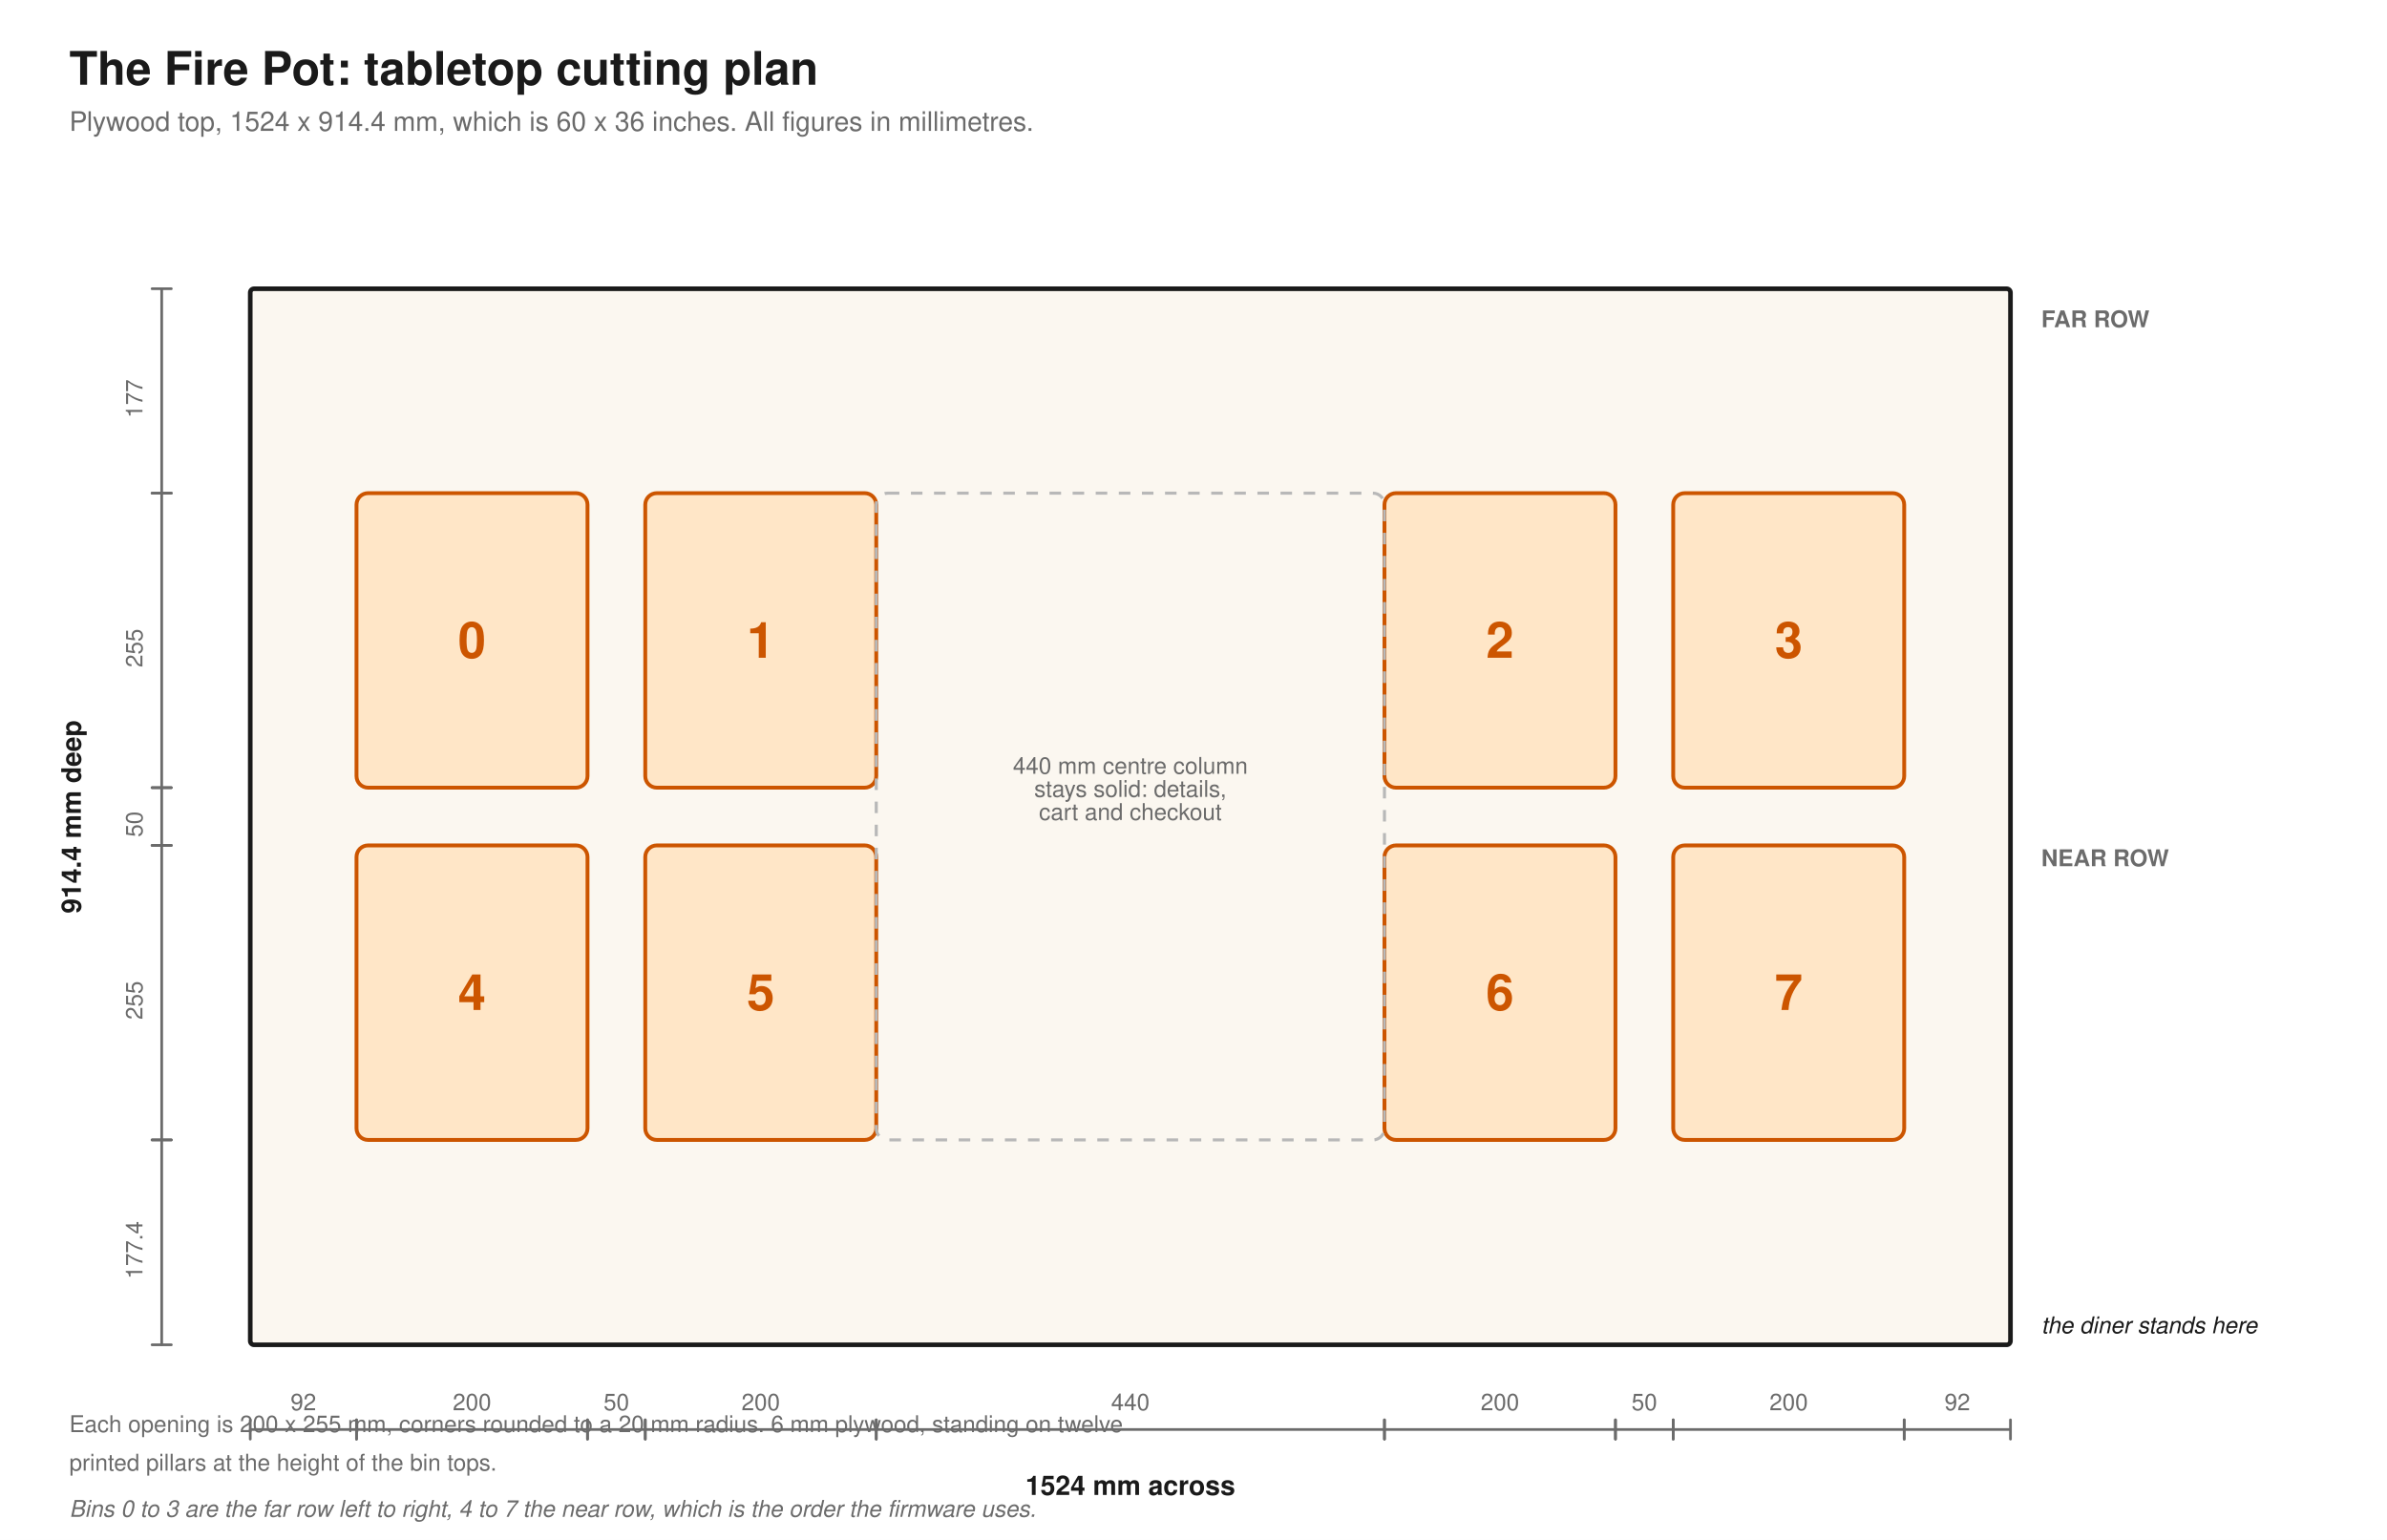
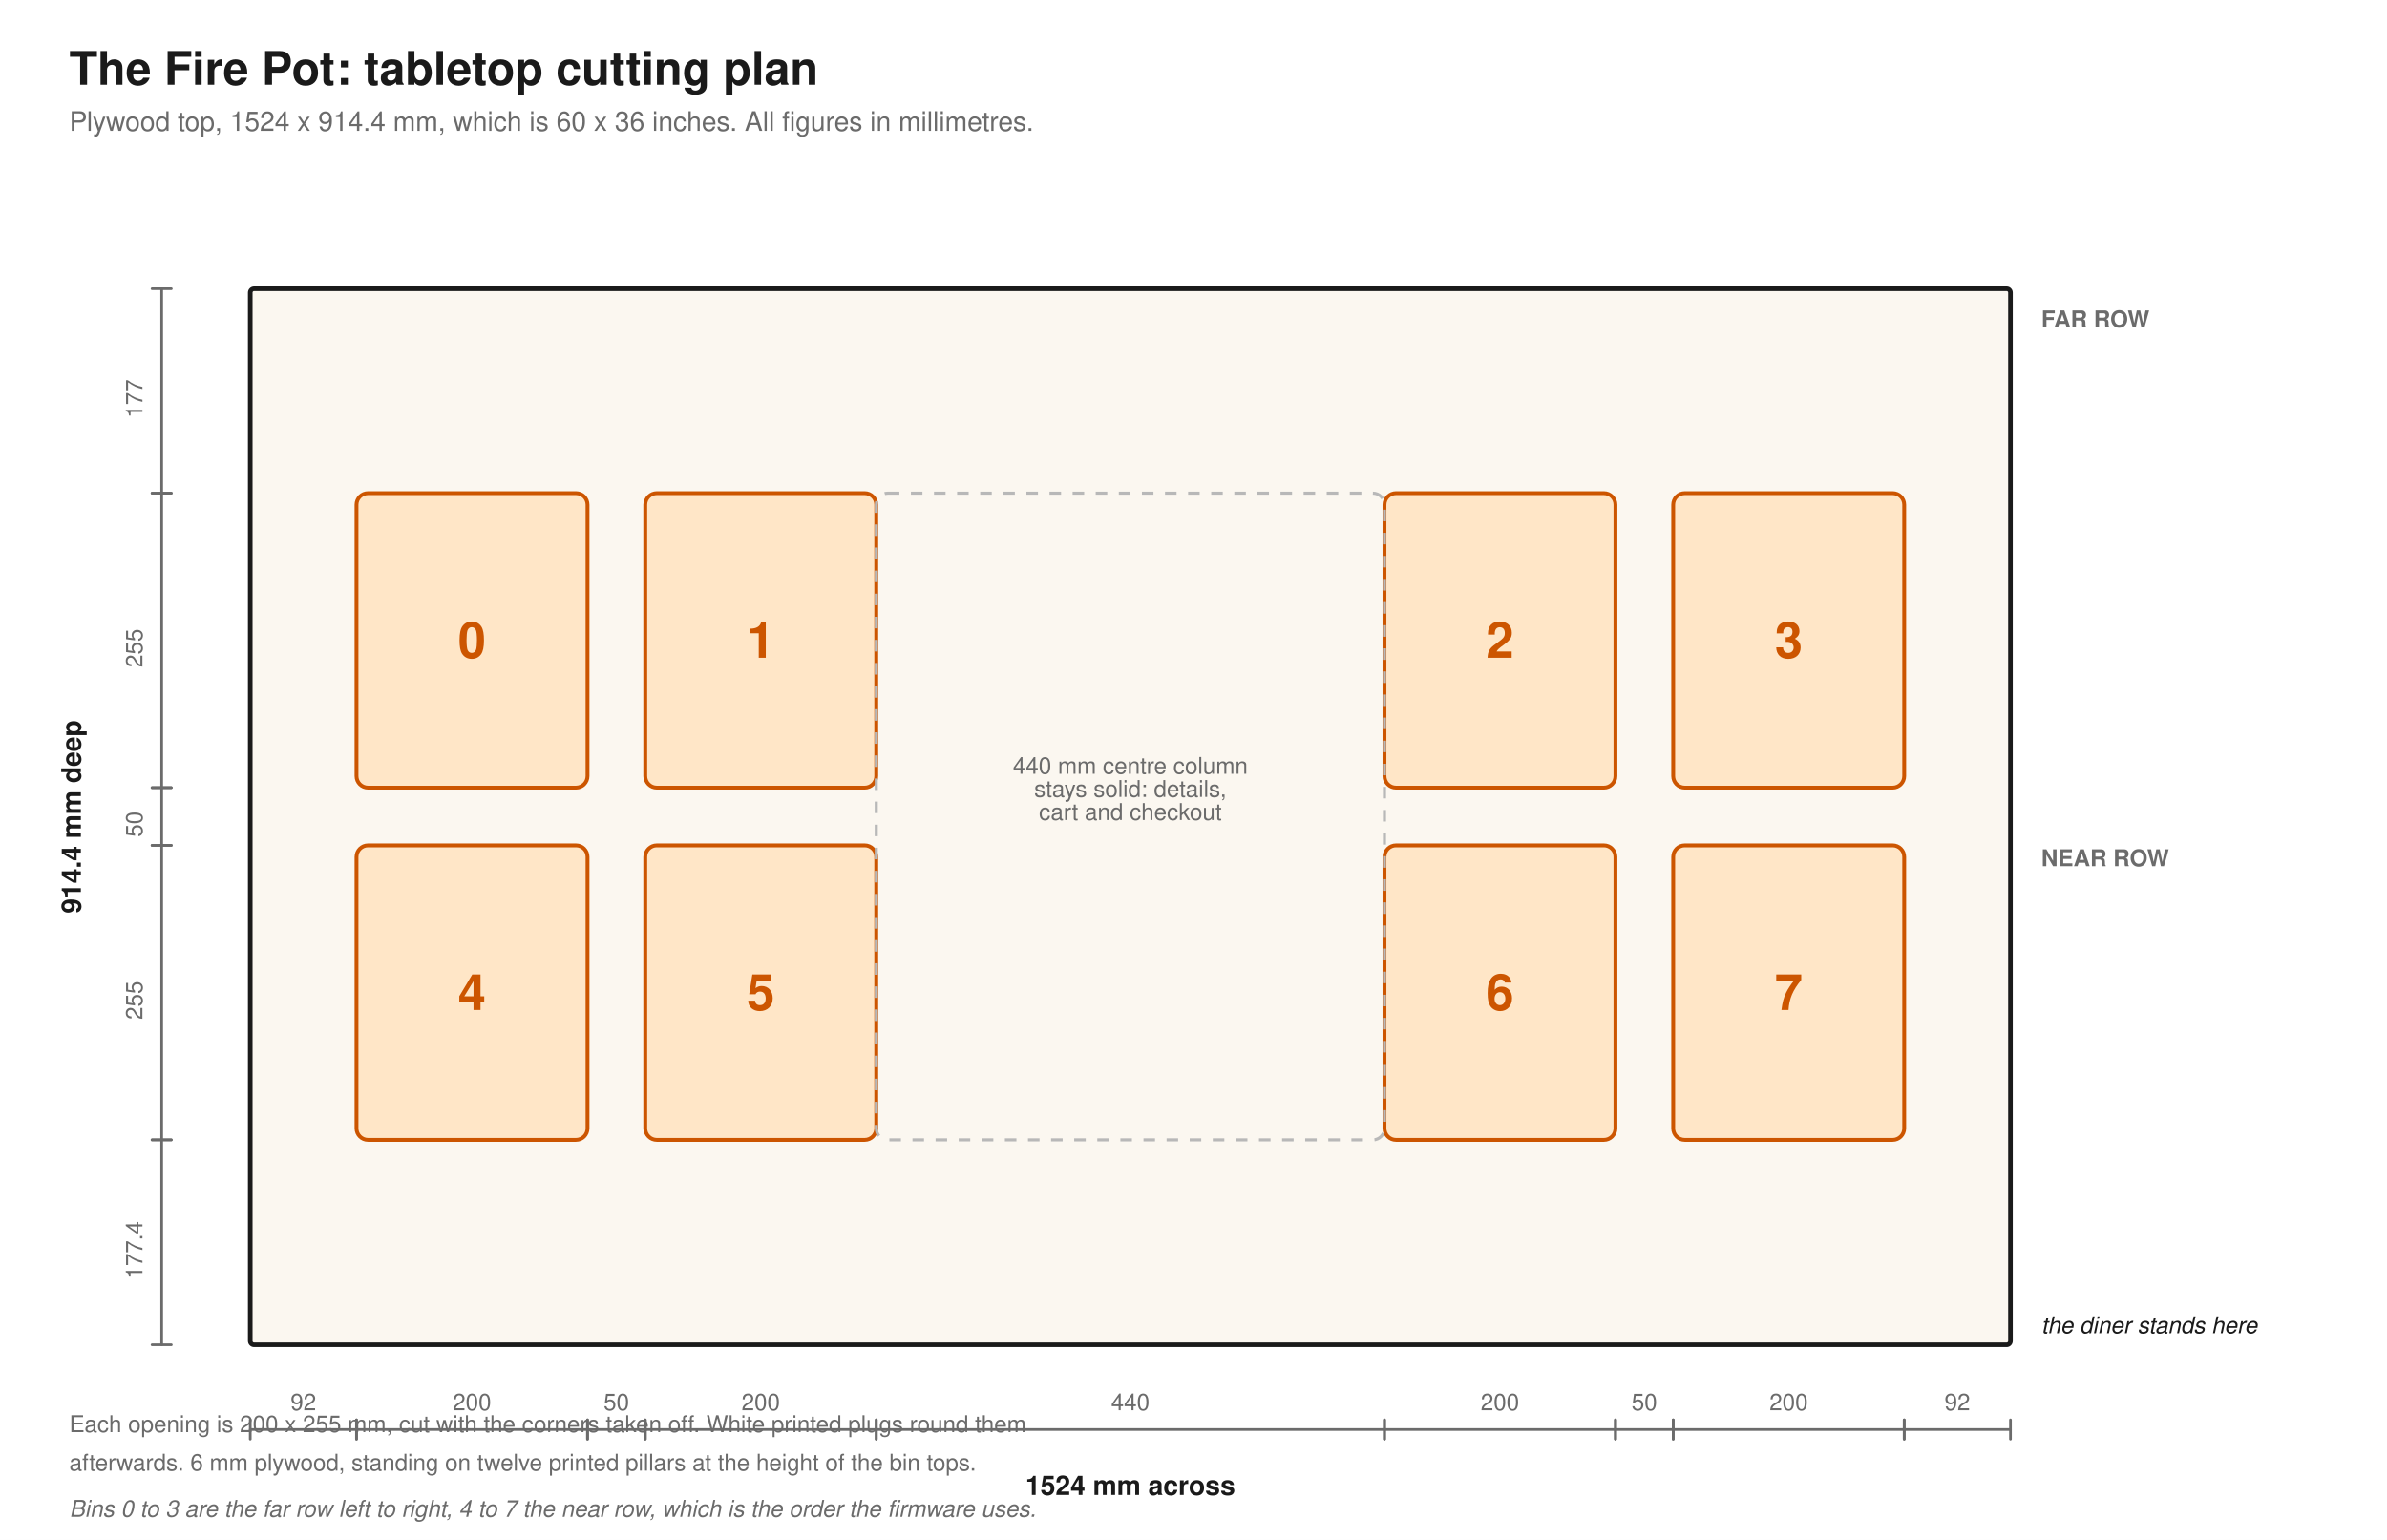
<svg xmlns="http://www.w3.org/2000/svg" viewBox="0 0 1240 800" width="1240" height="800">
  <rect width="1240" height="800" fill="#ffffff" />
  <text x="36" y="44" font-family="Helvetica,Arial,sans-serif" font-size="24" fill="#1a1a1a" text-anchor="start" font-weight="bold" font-style="normal">The Fire Pot: tabletop cutting plan</text>
  <text x="36" y="68" font-family="Helvetica,Arial,sans-serif" font-size="14" fill="#6b6b6b" text-anchor="start" font-weight="normal" font-style="normal">Plywood top, 1524 x 914.4 mm, which is 60 x 36 inches. All figures in millimetres.</text>
  <rect x="130" y="150" width="914.4" height="548.64" rx="2" fill="#fbf7f0" stroke="#1a1a1a" stroke-width="2.4" />
  <rect x="185.2" y="256.2" width="120" height="153" rx="6" fill="#ffe6c7" stroke="#cc5500" stroke-width="2" />
  <text x="245.2" y="341.7" font-family="Helvetica,Arial,sans-serif" font-size="26" fill="#cc5500" text-anchor="middle" font-weight="bold" font-style="normal">0</text>
  <rect x="335.2" y="256.2" width="120" height="153" rx="6" fill="#ffe6c7" stroke="#cc5500" stroke-width="2" />
  <text x="395.2" y="341.7" font-family="Helvetica,Arial,sans-serif" font-size="26" fill="#cc5500" text-anchor="middle" font-weight="bold" font-style="normal">1</text>
  <rect x="719.2" y="256.2" width="120" height="153" rx="6" fill="#ffe6c7" stroke="#cc5500" stroke-width="2" />
  <text x="779.2" y="341.7" font-family="Helvetica,Arial,sans-serif" font-size="26" fill="#cc5500" text-anchor="middle" font-weight="bold" font-style="normal">2</text>
  <rect x="869.2" y="256.2" width="120" height="153" rx="6" fill="#ffe6c7" stroke="#cc5500" stroke-width="2" />
  <text x="929.2" y="341.7" font-family="Helvetica,Arial,sans-serif" font-size="26" fill="#cc5500" text-anchor="middle" font-weight="bold" font-style="normal">3</text>
  <rect x="185.2" y="439.2" width="120" height="153" rx="6" fill="#ffe6c7" stroke="#cc5500" stroke-width="2" />
  <text x="245.2" y="524.7" font-family="Helvetica,Arial,sans-serif" font-size="26" fill="#cc5500" text-anchor="middle" font-weight="bold" font-style="normal">4</text>
  <rect x="335.2" y="439.2" width="120" height="153" rx="6" fill="#ffe6c7" stroke="#cc5500" stroke-width="2" />
  <text x="395.2" y="524.7" font-family="Helvetica,Arial,sans-serif" font-size="26" fill="#cc5500" text-anchor="middle" font-weight="bold" font-style="normal">5</text>
  <rect x="719.2" y="439.2" width="120" height="153" rx="6" fill="#ffe6c7" stroke="#cc5500" stroke-width="2" />
  <text x="779.2" y="524.7" font-family="Helvetica,Arial,sans-serif" font-size="26" fill="#cc5500" text-anchor="middle" font-weight="bold" font-style="normal">6</text>
  <rect x="869.2" y="439.2" width="120" height="153" rx="6" fill="#ffe6c7" stroke="#cc5500" stroke-width="2" />
  <text x="929.2" y="524.7" font-family="Helvetica,Arial,sans-serif" font-size="26" fill="#cc5500" text-anchor="middle" font-weight="bold" font-style="normal">7</text>
  <rect x="455.2" y="256.2" width="264" height="336" rx="6" fill="none" stroke="#b8b8b8" stroke-width="1.6" stroke-dasharray="6 6" />
  <text x="587.2" y="402" font-family="Helvetica,Arial,sans-serif" font-size="12" fill="#6b6b6b" text-anchor="middle" font-weight="normal" font-style="normal">440 mm centre column</text>
  <text x="587.2" y="414" font-family="Helvetica,Arial,sans-serif" font-size="12" fill="#6b6b6b" text-anchor="middle" font-weight="normal" font-style="normal">stays solid: details,</text>
  <text x="587.2" y="426" font-family="Helvetica,Arial,sans-serif" font-size="12" fill="#6b6b6b" text-anchor="middle" font-weight="normal" font-style="normal">cart and checkout</text>
  <line x1="130" y1="742.64" x2="185.2" y2="742.64" stroke="#6b6b6b" stroke-width="1.4" stroke-linecap="round" />
  <line x1="130" y1="737.64" x2="130" y2="747.64" stroke="#6b6b6b" stroke-width="1.4" stroke-linecap="round" />
  <line x1="185.2" y1="737.64" x2="185.2" y2="747.64" stroke="#6b6b6b" stroke-width="1.4" stroke-linecap="round" />
  <text x="157.6" y="732.64" font-family="Helvetica,Arial,sans-serif" font-size="12" fill="#6b6b6b" text-anchor="middle" font-weight="normal" font-style="normal">92</text>
  <line x1="185.2" y1="742.64" x2="305.2" y2="742.64" stroke="#6b6b6b" stroke-width="1.4" stroke-linecap="round" />
  <line x1="185.2" y1="737.64" x2="185.2" y2="747.64" stroke="#6b6b6b" stroke-width="1.4" stroke-linecap="round" />
  <line x1="305.2" y1="737.64" x2="305.2" y2="747.64" stroke="#6b6b6b" stroke-width="1.4" stroke-linecap="round" />
  <text x="245.2" y="732.64" font-family="Helvetica,Arial,sans-serif" font-size="12" fill="#6b6b6b" text-anchor="middle" font-weight="normal" font-style="normal">200</text>
  <line x1="305.2" y1="742.64" x2="335.2" y2="742.64" stroke="#6b6b6b" stroke-width="1.4" stroke-linecap="round" />
  <line x1="305.2" y1="737.64" x2="305.2" y2="747.64" stroke="#6b6b6b" stroke-width="1.4" stroke-linecap="round" />
  <line x1="335.2" y1="737.64" x2="335.2" y2="747.64" stroke="#6b6b6b" stroke-width="1.4" stroke-linecap="round" />
  <text x="320.2" y="732.64" font-family="Helvetica,Arial,sans-serif" font-size="12" fill="#6b6b6b" text-anchor="middle" font-weight="normal" font-style="normal">50</text>
  <line x1="335.2" y1="742.64" x2="455.2" y2="742.64" stroke="#6b6b6b" stroke-width="1.4" stroke-linecap="round" />
  <line x1="335.2" y1="737.64" x2="335.2" y2="747.64" stroke="#6b6b6b" stroke-width="1.4" stroke-linecap="round" />
  <line x1="455.2" y1="737.64" x2="455.2" y2="747.64" stroke="#6b6b6b" stroke-width="1.4" stroke-linecap="round" />
  <text x="395.2" y="732.64" font-family="Helvetica,Arial,sans-serif" font-size="12" fill="#6b6b6b" text-anchor="middle" font-weight="normal" font-style="normal">200</text>
  <line x1="455.2" y1="742.64" x2="719.2" y2="742.64" stroke="#6b6b6b" stroke-width="1.4" stroke-linecap="round" />
  <line x1="455.2" y1="737.64" x2="455.2" y2="747.64" stroke="#6b6b6b" stroke-width="1.4" stroke-linecap="round" />
  <line x1="719.2" y1="737.64" x2="719.2" y2="747.64" stroke="#6b6b6b" stroke-width="1.4" stroke-linecap="round" />
  <text x="587.2" y="732.64" font-family="Helvetica,Arial,sans-serif" font-size="12" fill="#6b6b6b" text-anchor="middle" font-weight="normal" font-style="normal">440</text>
  <line x1="719.2" y1="742.64" x2="839.2" y2="742.64" stroke="#6b6b6b" stroke-width="1.4" stroke-linecap="round" />
  <line x1="719.2" y1="737.64" x2="719.2" y2="747.64" stroke="#6b6b6b" stroke-width="1.4" stroke-linecap="round" />
  <line x1="839.2" y1="737.64" x2="839.2" y2="747.64" stroke="#6b6b6b" stroke-width="1.4" stroke-linecap="round" />
  <text x="779.2" y="732.64" font-family="Helvetica,Arial,sans-serif" font-size="12" fill="#6b6b6b" text-anchor="middle" font-weight="normal" font-style="normal">200</text>
  <line x1="839.2" y1="742.64" x2="869.2" y2="742.64" stroke="#6b6b6b" stroke-width="1.4" stroke-linecap="round" />
  <line x1="839.2" y1="737.64" x2="839.2" y2="747.64" stroke="#6b6b6b" stroke-width="1.4" stroke-linecap="round" />
  <line x1="869.2" y1="737.64" x2="869.2" y2="747.64" stroke="#6b6b6b" stroke-width="1.4" stroke-linecap="round" />
  <text x="854.2" y="732.64" font-family="Helvetica,Arial,sans-serif" font-size="12" fill="#6b6b6b" text-anchor="middle" font-weight="normal" font-style="normal">50</text>
  <line x1="869.2" y1="742.64" x2="989.2" y2="742.64" stroke="#6b6b6b" stroke-width="1.4" stroke-linecap="round" />
  <line x1="869.2" y1="737.64" x2="869.2" y2="747.64" stroke="#6b6b6b" stroke-width="1.4" stroke-linecap="round" />
  <line x1="989.2" y1="737.64" x2="989.2" y2="747.64" stroke="#6b6b6b" stroke-width="1.4" stroke-linecap="round" />
  <text x="929.2" y="732.64" font-family="Helvetica,Arial,sans-serif" font-size="12" fill="#6b6b6b" text-anchor="middle" font-weight="normal" font-style="normal">200</text>
  <line x1="989.2" y1="742.64" x2="1044.4" y2="742.64" stroke="#6b6b6b" stroke-width="1.4" stroke-linecap="round" />
  <line x1="989.2" y1="737.64" x2="989.2" y2="747.64" stroke="#6b6b6b" stroke-width="1.4" stroke-linecap="round" />
  <line x1="1044.4" y1="737.64" x2="1044.4" y2="747.64" stroke="#6b6b6b" stroke-width="1.4" stroke-linecap="round" />
  <text x="1016.8" y="732.64" font-family="Helvetica,Arial,sans-serif" font-size="12" fill="#6b6b6b" text-anchor="middle" font-weight="normal" font-style="normal">92</text>
  <text x="587.2" y="776.64" font-family="Helvetica,Arial,sans-serif" font-size="14" fill="#1a1a1a" text-anchor="middle" font-weight="bold" font-style="normal">1524 mm across</text>
  <line x1="84" y1="150" x2="84" y2="256.2" stroke="#6b6b6b" stroke-width="1.4" stroke-linecap="round" />
  <line x1="79" y1="150" x2="89" y2="150" stroke="#6b6b6b" stroke-width="1.4" stroke-linecap="round" />
  <line x1="79" y1="256.2" x2="89" y2="256.2" stroke="#6b6b6b" stroke-width="1.4" stroke-linecap="round" />
  <text x="74" y="207.1" font-family="Helvetica,Arial,sans-serif" font-size="12" fill="#6b6b6b" text-anchor="middle" transform="rotate(-90 74 207.1)">177</text>
  <line x1="84" y1="256.2" x2="84" y2="409.2" stroke="#6b6b6b" stroke-width="1.4" stroke-linecap="round" />
  <line x1="79" y1="256.2" x2="89" y2="256.2" stroke="#6b6b6b" stroke-width="1.4" stroke-linecap="round" />
  <line x1="79" y1="409.2" x2="89" y2="409.2" stroke="#6b6b6b" stroke-width="1.4" stroke-linecap="round" />
  <text x="74" y="336.7" font-family="Helvetica,Arial,sans-serif" font-size="12" fill="#6b6b6b" text-anchor="middle" transform="rotate(-90 74 336.7)">255</text>
  <line x1="84" y1="409.2" x2="84" y2="439.2" stroke="#6b6b6b" stroke-width="1.4" stroke-linecap="round" />
  <line x1="79" y1="409.2" x2="89" y2="409.2" stroke="#6b6b6b" stroke-width="1.4" stroke-linecap="round" />
  <line x1="79" y1="439.2" x2="89" y2="439.2" stroke="#6b6b6b" stroke-width="1.4" stroke-linecap="round" />
  <text x="74" y="428.2" font-family="Helvetica,Arial,sans-serif" font-size="12" fill="#6b6b6b" text-anchor="middle" transform="rotate(-90 74 428.2)">50</text>
  <line x1="84" y1="439.2" x2="84" y2="592.2" stroke="#6b6b6b" stroke-width="1.4" stroke-linecap="round" />
  <line x1="79" y1="439.2" x2="89" y2="439.2" stroke="#6b6b6b" stroke-width="1.4" stroke-linecap="round" />
  <line x1="79" y1="592.2" x2="89" y2="592.2" stroke="#6b6b6b" stroke-width="1.4" stroke-linecap="round" />
  <text x="74" y="519.7" font-family="Helvetica,Arial,sans-serif" font-size="12" fill="#6b6b6b" text-anchor="middle" transform="rotate(-90 74 519.7)">255</text>
  <line x1="84" y1="592.2" x2="84" y2="698.64" stroke="#6b6b6b" stroke-width="1.4" stroke-linecap="round" />
  <line x1="79" y1="592.2" x2="89" y2="592.2" stroke="#6b6b6b" stroke-width="1.4" stroke-linecap="round" />
  <line x1="79" y1="698.64" x2="89" y2="698.64" stroke="#6b6b6b" stroke-width="1.4" stroke-linecap="round" />
  <text x="74" y="649.42" font-family="Helvetica,Arial,sans-serif" font-size="12" fill="#6b6b6b" text-anchor="middle" transform="rotate(-90 74 649.42)">177.4</text>
  <text x="42" y="424.32" font-family="Helvetica,Arial,sans-serif" font-size="14" fill="#1a1a1a" text-anchor="middle" font-weight="bold" transform="rotate(-90 42 424.32)">914.4 mm deep</text>
  <text x="1060.4" y="170" font-family="Helvetica,Arial,sans-serif" font-size="12" fill="#6b6b6b" text-anchor="start" font-weight="bold" font-style="normal">FAR ROW</text>
  <text x="1060.4" y="450" font-family="Helvetica,Arial,sans-serif" font-size="12" fill="#6b6b6b" text-anchor="start" font-weight="bold" font-style="normal">NEAR ROW</text>
  <text x="1060.4" y="692.64" font-family="Helvetica,Arial,sans-serif" font-size="12" fill="#1a1a1a" text-anchor="start" font-weight="normal" font-style="italic">the diner stands here</text>
-   <text x="36" y="744" font-family="Helvetica,Arial,sans-serif" font-size="12" fill="#6b6b6b" text-anchor="start" font-weight="normal" font-style="normal">Each opening is 200 x 255 mm, corners rounded to a 20 mm radius. 6 mm plywood, standing on twelve</text>
-   <text x="36" y="764" font-family="Helvetica,Arial,sans-serif" font-size="12" fill="#6b6b6b" text-anchor="start" font-weight="normal" font-style="normal">printed pillars at the height of the bin tops.</text>
+   <text x="36" y="744" font-family="Helvetica,Arial,sans-serif" font-size="12" fill="#6b6b6b" text-anchor="start" font-weight="normal" font-style="normal">Each opening is 200 x 255 mm, cut with the corners taken off. White printed plugs round them</text>
+   <text x="36" y="764" font-family="Helvetica,Arial,sans-serif" font-size="12" fill="#6b6b6b" text-anchor="start" font-weight="normal" font-style="normal">afterwards. 6 mm plywood, standing on twelve printed pillars at the height of the bin tops.</text>
  <text x="36" y="788" font-family="Helvetica,Arial,sans-serif" font-size="12" fill="#6b6b6b" text-anchor="start" font-weight="normal" font-style="italic">Bins 0 to 3 are the far row left to right, 4 to 7 the near row, which is the order the firmware uses.</text>
</svg>
